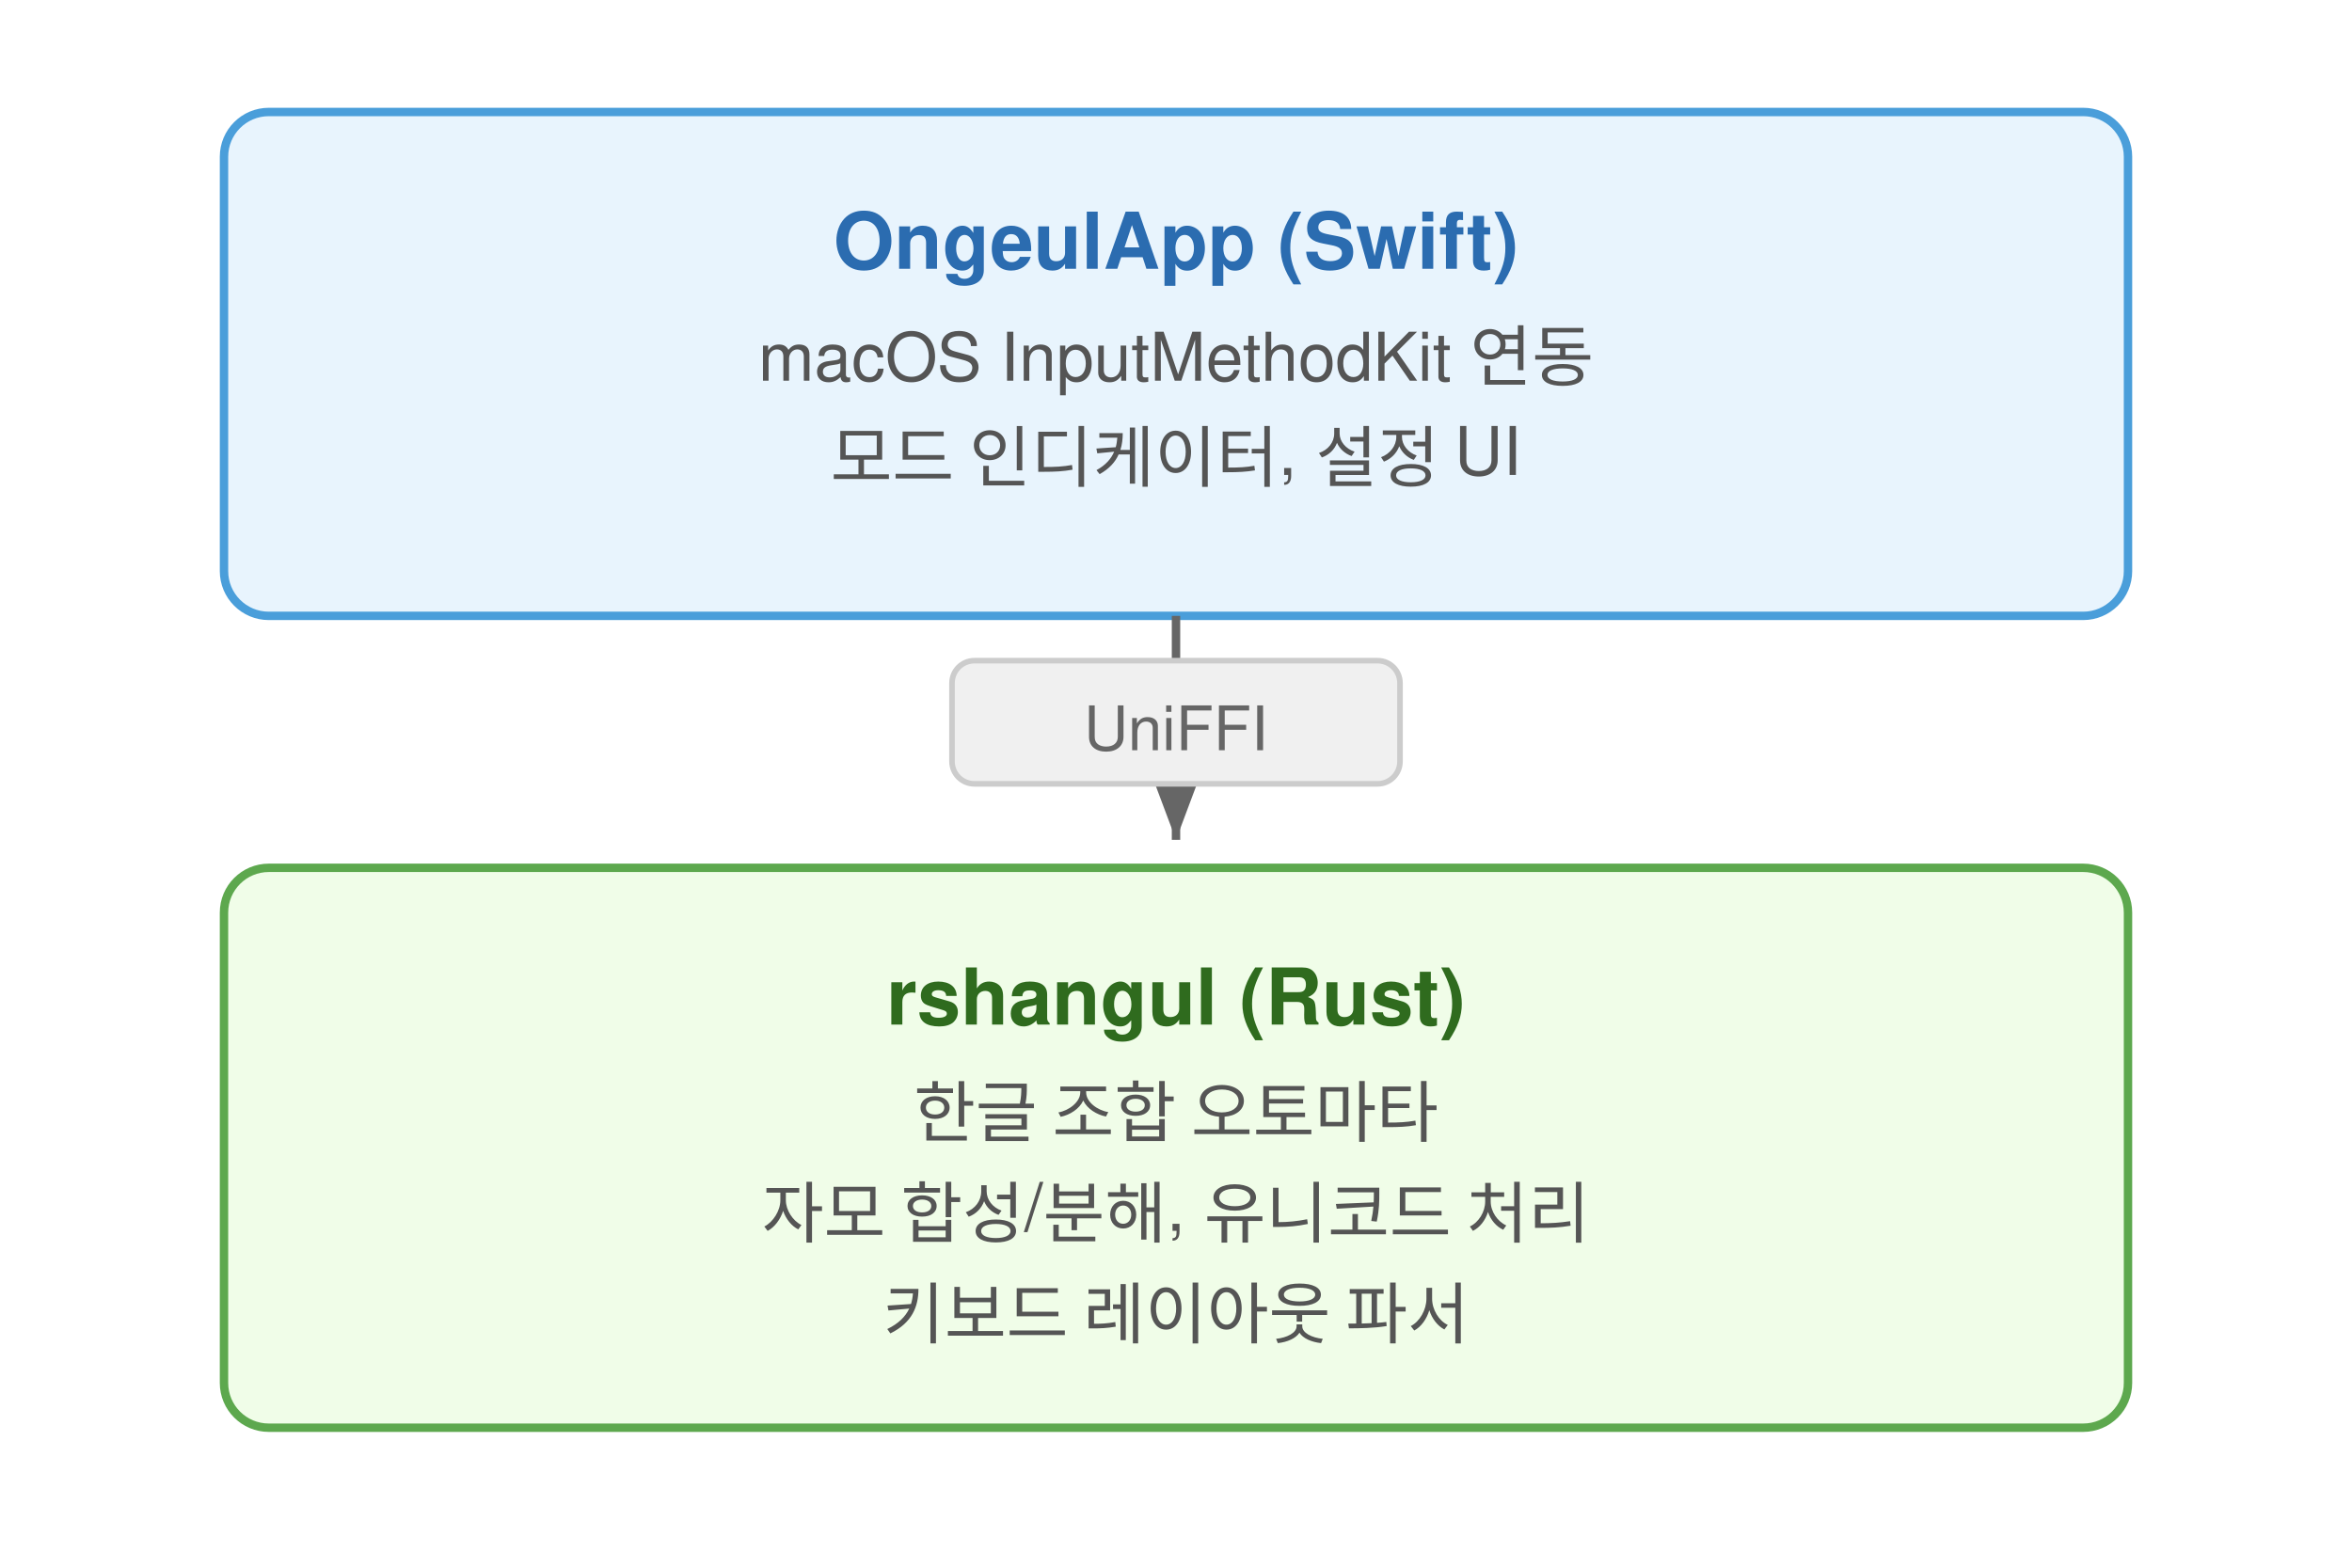
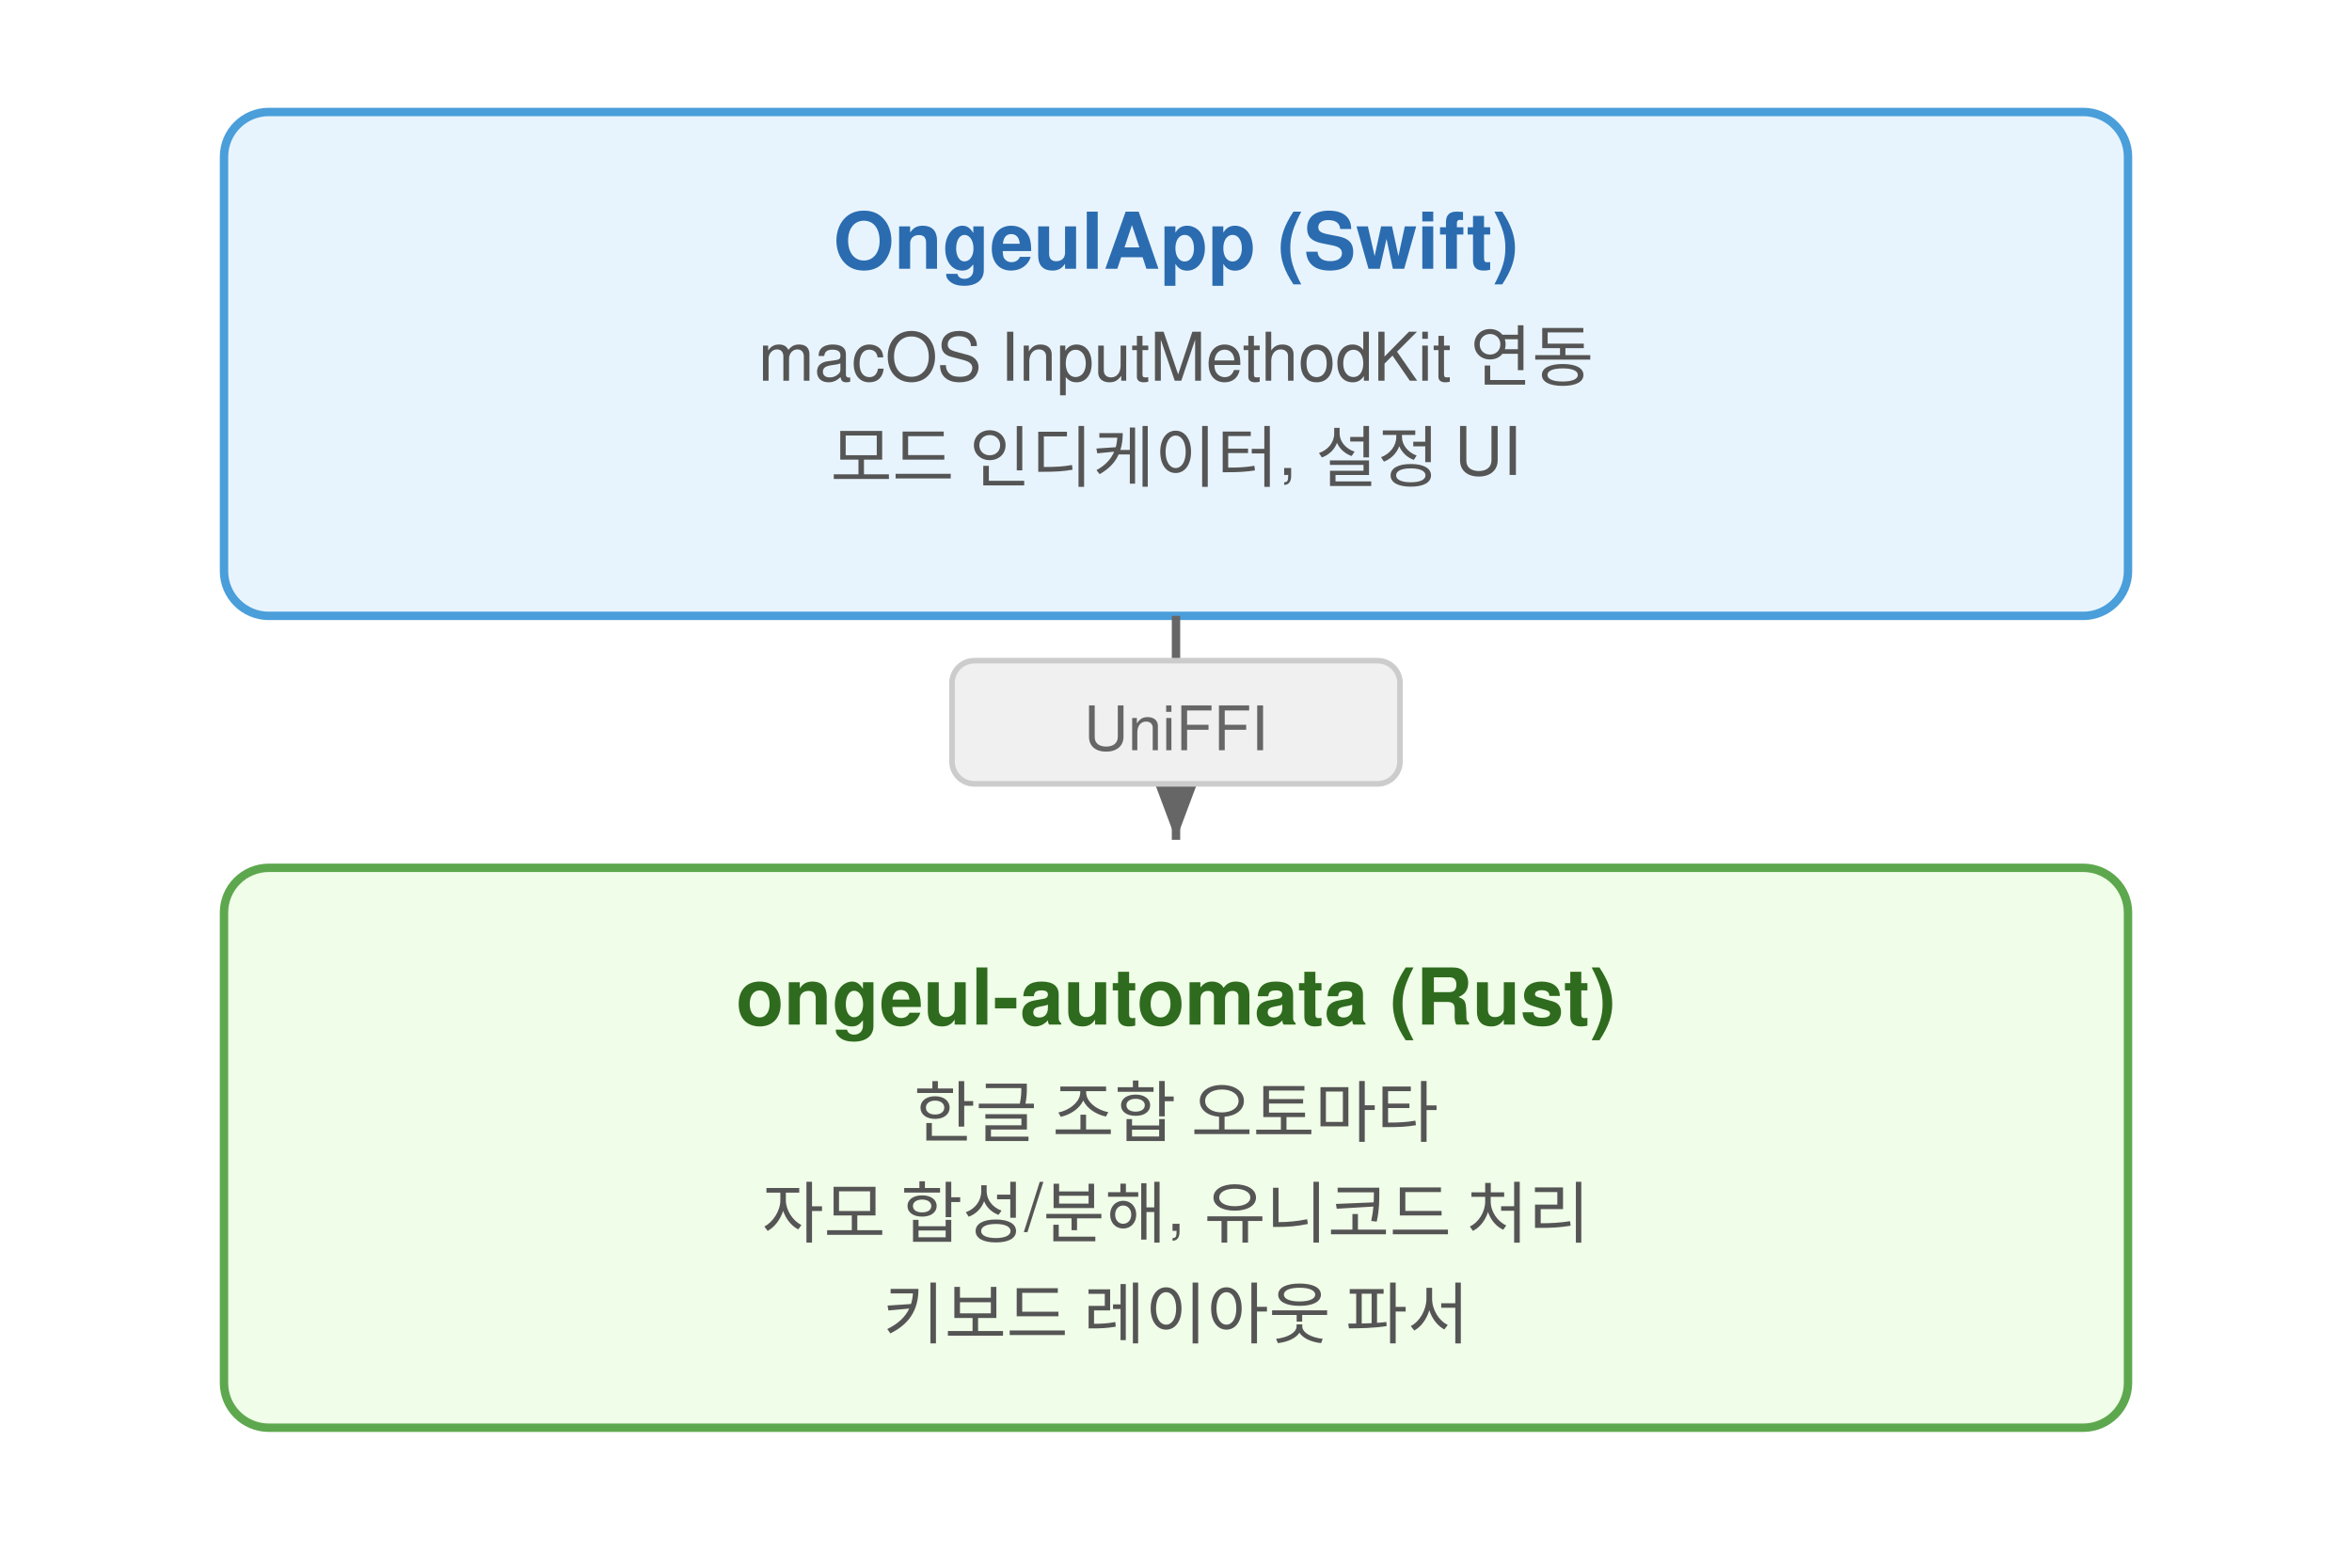
<svg xmlns="http://www.w3.org/2000/svg" viewBox="0 0 420 280" font-family="-apple-system, BlinkMacSystemFont, 'Segoe UI', Helvetica, Arial, sans-serif" font-size="13">
  <defs>
    <style>
      .box { rx: 8; ry: 8; stroke-width: 1.5; }
      .title { font-weight: 600; font-size: 14px; }
      .desc { fill: #555; font-size: 12px; }
      .arrow { stroke-width: 1.5; fill: none; marker-end: url(#arrowhead); }
      .label { font-size: 11px; font-weight: 500; }
    </style>
    <marker id="arrowhead" markerWidth="8" markerHeight="6" refX="8" refY="3" orient="auto">
      <polygon points="0 0, 8 3, 0 6" fill="#666" />
    </marker>
  </defs>
  <rect x="40" y="20" width="340" height="90" class="box" fill="#e8f4fd" stroke="#4a9eda" />
  <text x="210" y="48" text-anchor="middle" class="title" fill="#2b6cb0">OngeulApp (Swift)</text>
  <text x="210" y="68" text-anchor="middle" class="desc">macOS InputMethodKit 연동</text>
  <text x="210" y="86" text-anchor="middle" class="desc">모드 인디케이터, 설정 UI</text>
  <path d="M 210 110 L 210 150" class="arrow" stroke="#666" />
  <rect x="170" y="118" width="80" height="22" rx="4" fill="#f0f0f0" stroke="#ccc" stroke-width="1" />
  <text x="210" y="134" text-anchor="middle" class="label" fill="#666">UniFFI</text>
  <rect x="40" y="155" width="340" height="100" class="box" fill="#f0fde8" stroke="#5da84e" />
-   <text x="210" y="183" text-anchor="middle" class="title" fill="#2f6b1e">rshangul (Rust)</text>
+   <text x="210" y="183" text-anchor="middle" class="title" fill="#2f6b1e">ongeul-automata (Rust)</text>
  <text x="210" y="203" text-anchor="middle" class="desc">한글 조합 오토마타</text>
  <text x="210" y="221" text-anchor="middle" class="desc">자모 합성/분해, 유니코드 처리</text>
  <text x="210" y="239" text-anchor="middle" class="desc">키보드 레이아웃 파서</text>
</svg>
